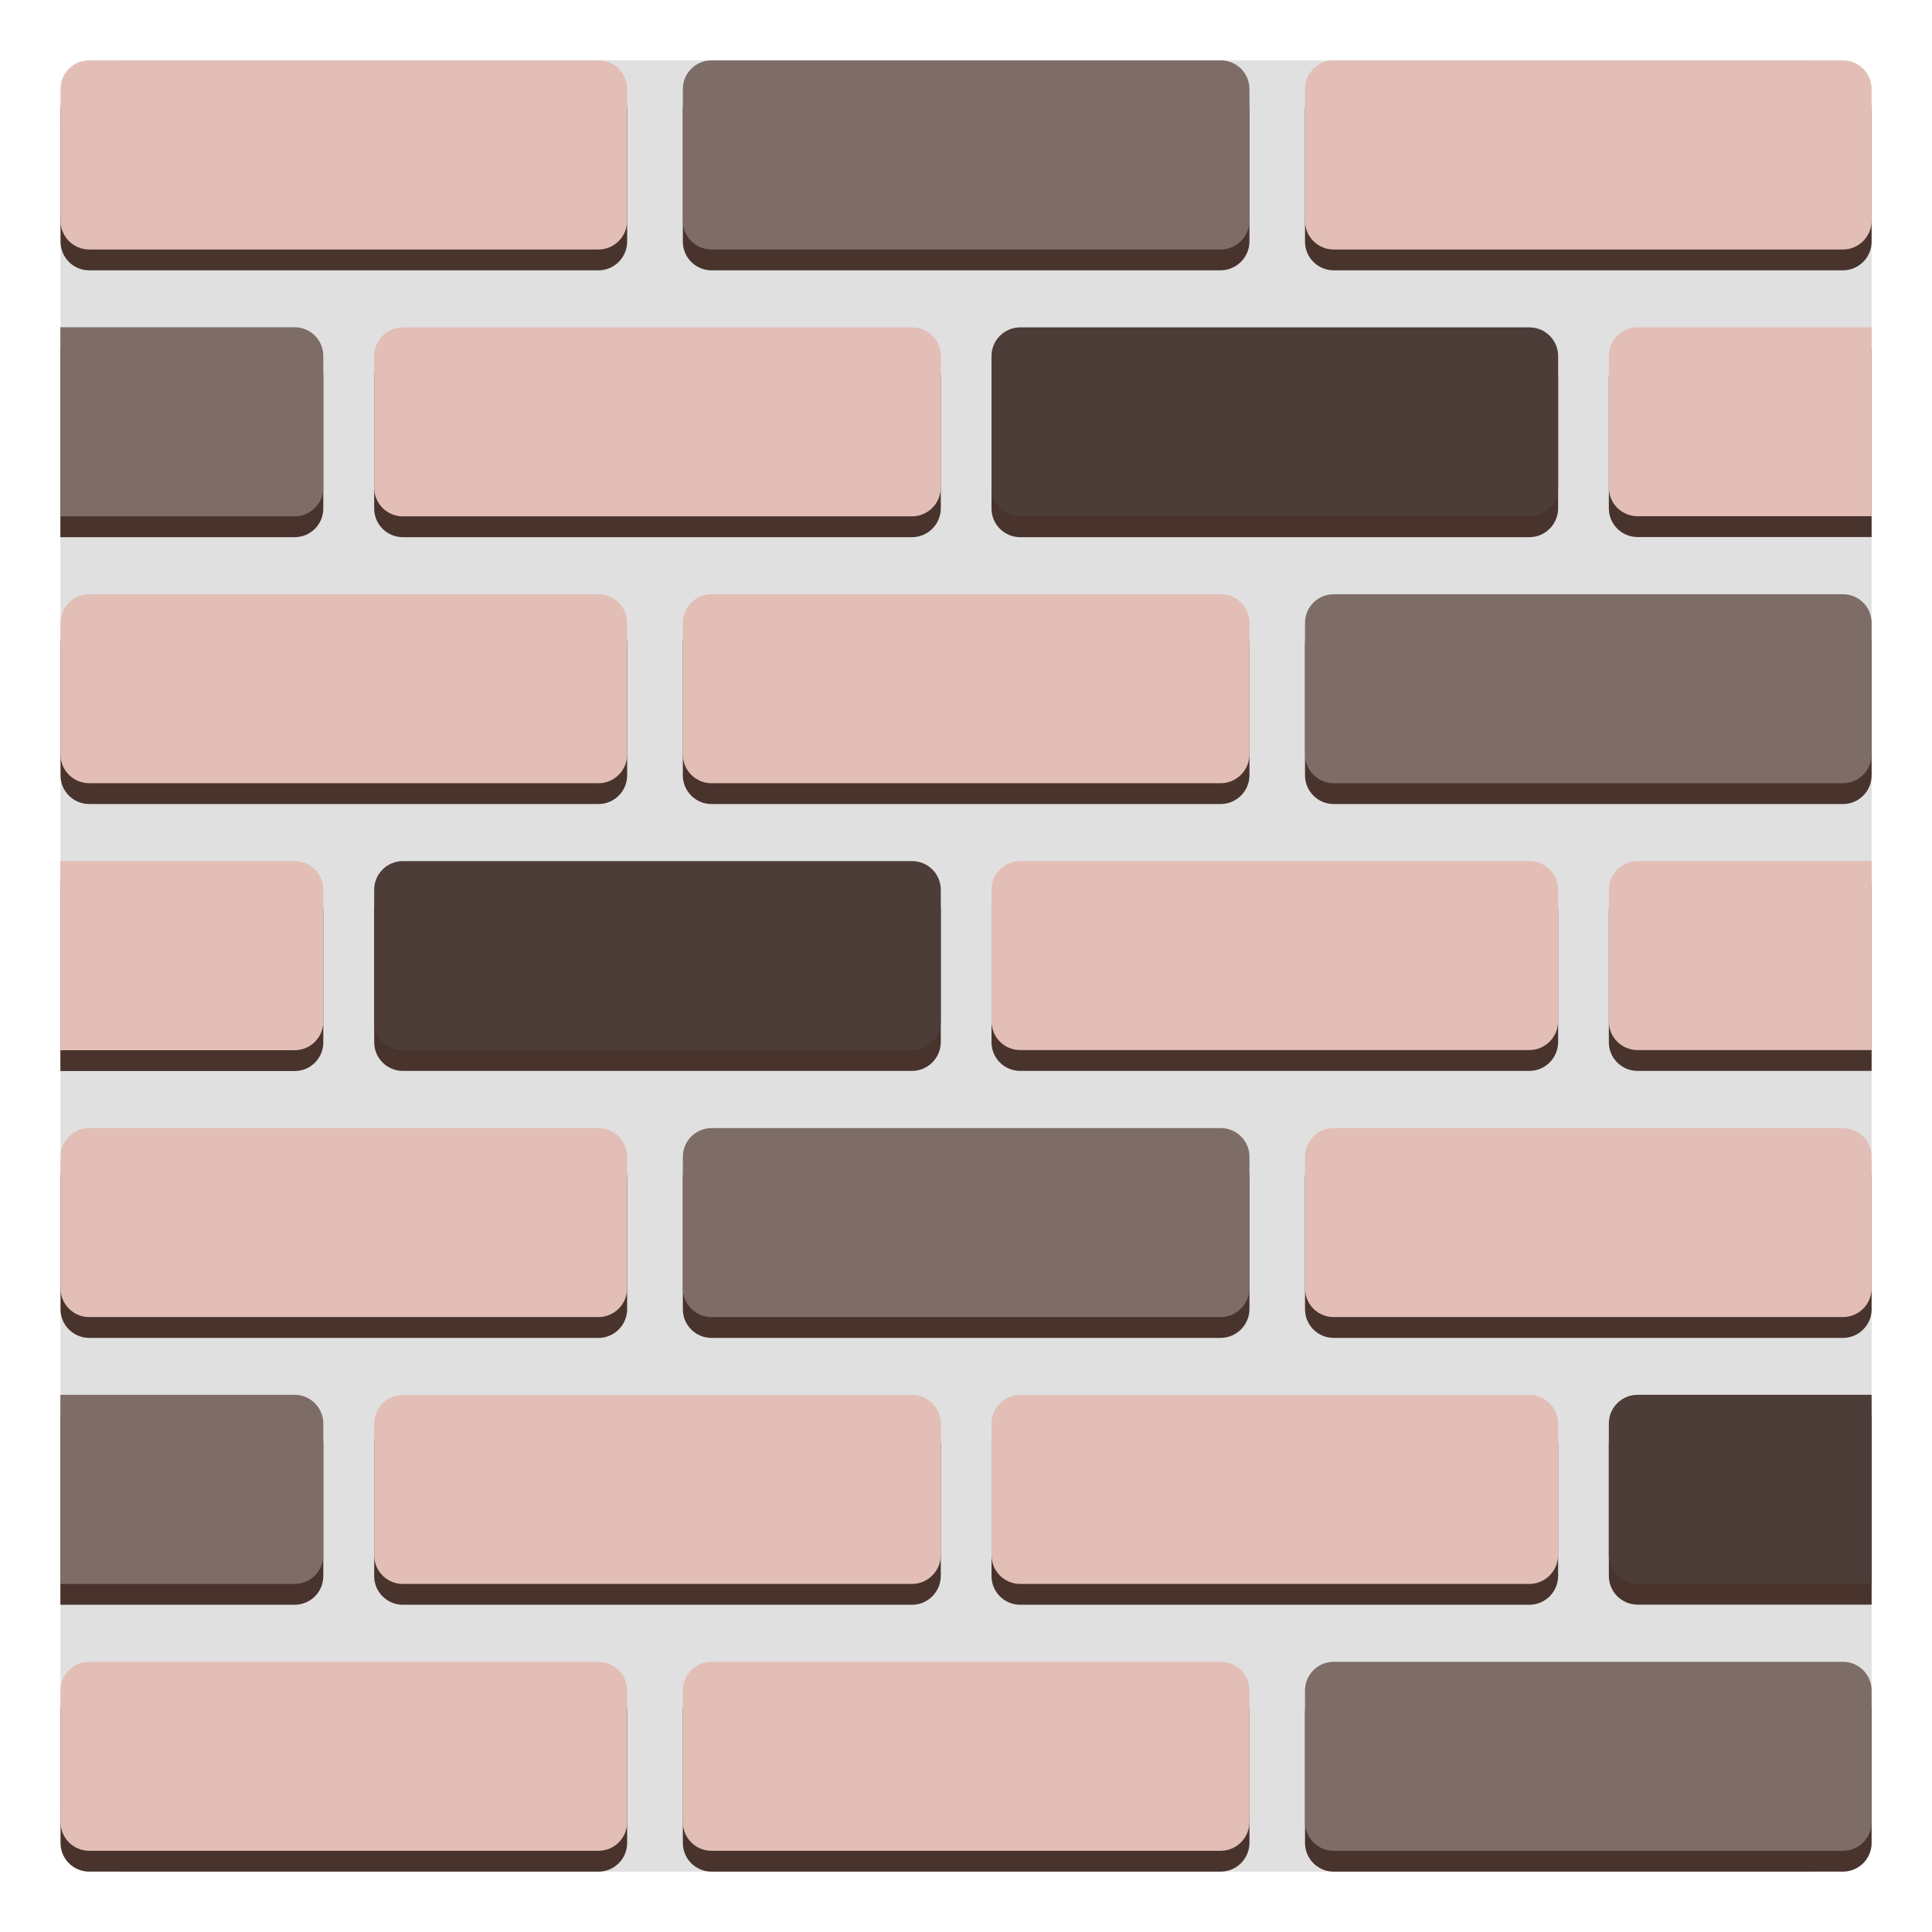
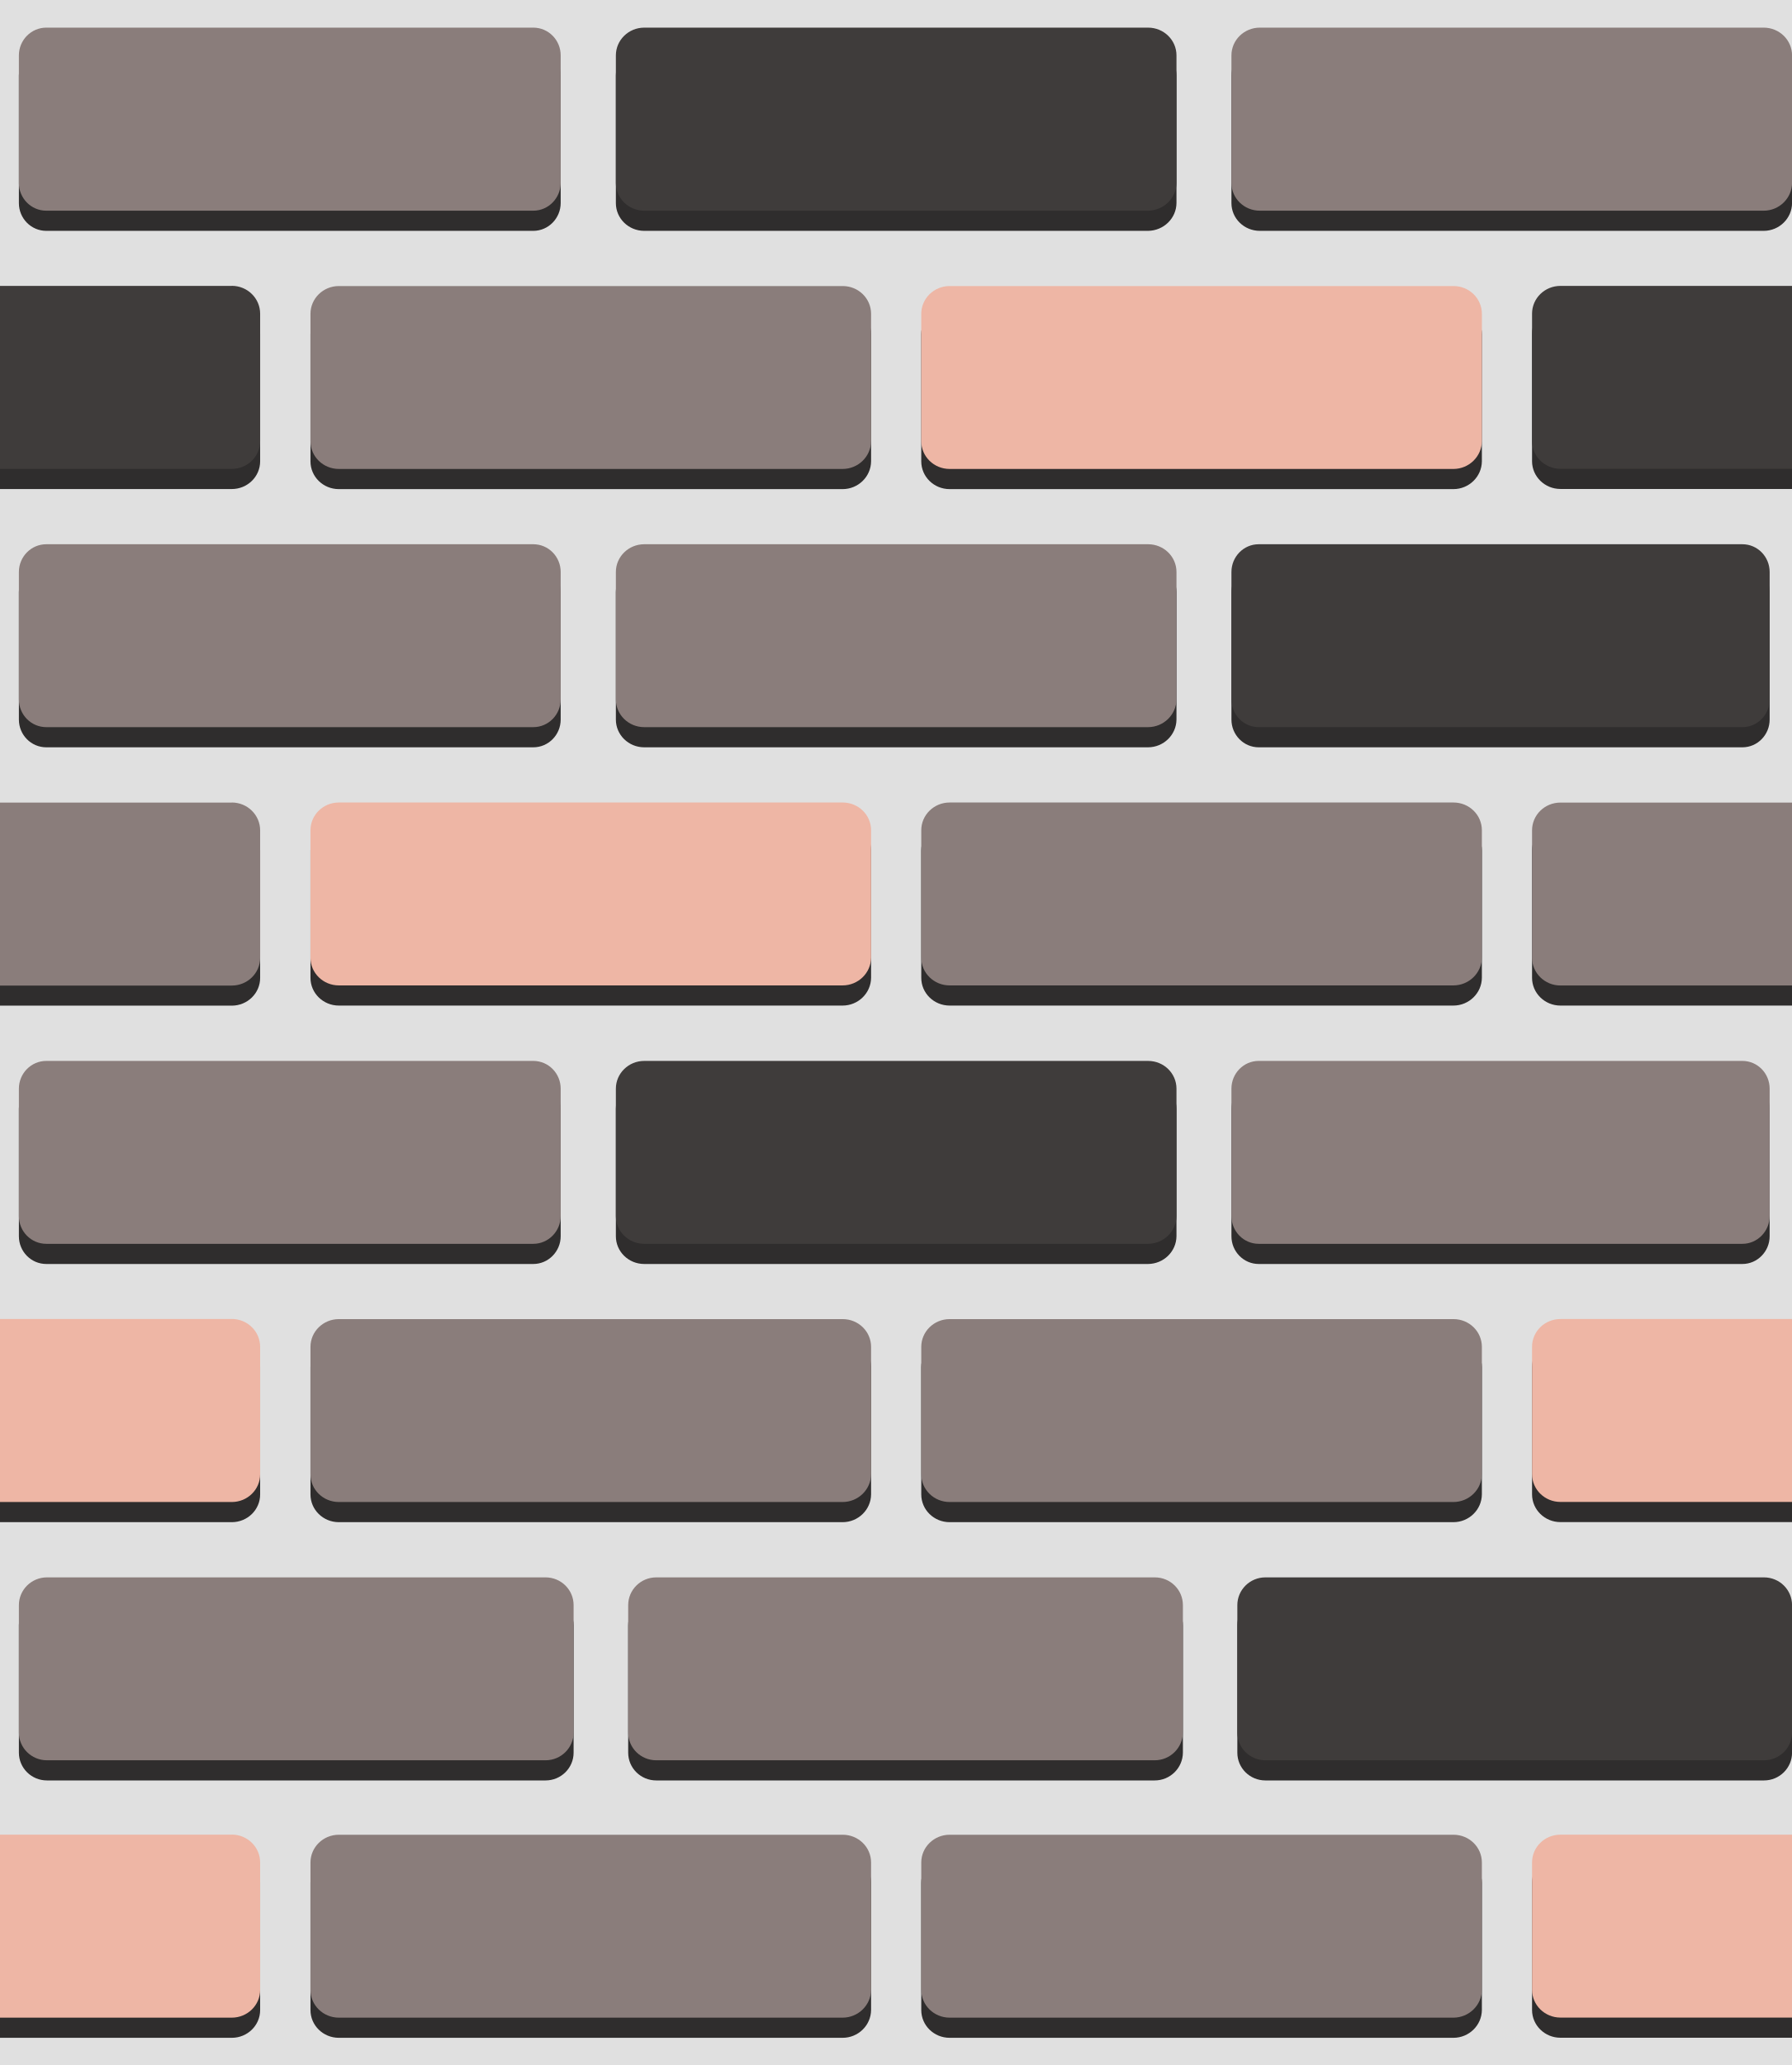
- <svg xmlns="http://www.w3.org/2000/svg" width="256px" height="256px" viewBox="0 0 128 128" aria-hidden="true" role="img" class="iconify iconify--noto" preserveAspectRatio="xMidYMid meet" fill="#000000" stroke="#000000" stroke-width="0.001">
-   <g id="SVGRepo_bgCarrier" stroke-width="0" />
-   <g id="SVGRepo_tracerCarrier" stroke-linecap="round" stroke-linejoin="round" stroke="#CCCCCC" stroke-width="1.536" />
-   <g id="SVGRepo_iconCarrier">
-     <path d="M119.56 124H8.45c-2.45 0-4.44-1.99-4.44-4.44V8.44C4.01 5.99 6 4 8.45 4h111.11c2.45 0 4.44 1.99 4.44 4.44v111.12c0 2.45-1.99 4.44-4.44 4.44z" fill="#e0e0e0"> </path>
-     <g fill="#49332d">
-       <path d="M39.65 17.91H5.91a1.9 1.9 0 0 1-1.9-1.9V7.28c0-1.05.85-1.9 1.9-1.9h33.74c1.05 0 1.9.85 1.9 1.9V16c0 1.05-.85 1.91-1.9 1.91z"> </path>
-       <path d="M80.87 17.91H47.14a1.9 1.9 0 0 1-1.9-1.9V7.28c0-1.05.85-1.9 1.9-1.9h33.74c1.05 0 1.9.85 1.9 1.9V16a1.923 1.923 0 0 1-1.91 1.91z"> </path>
-       <path d="M122.1 17.91H88.36a1.9 1.9 0 0 1-1.9-1.9V7.28c0-1.05.85-1.9 1.9-1.9h33.74c1.05 0 1.9.85 1.9 1.9V16c0 1.05-.85 1.91-1.9 1.91z"> </path>
-     </g>
-     <g fill="#49332d">
-       <path d="M39.65 53.27H5.91a1.9 1.9 0 0 1-1.9-1.9v-8.72c0-1.05.85-1.9 1.9-1.9h33.74c1.05 0 1.9.85 1.9 1.9v8.72a1.9 1.9 0 0 1-1.9 1.9z"> </path>
-       <path d="M80.87 53.27H47.14a1.9 1.9 0 0 1-1.9-1.9v-8.72c0-1.05.85-1.9 1.9-1.9h33.74c1.05 0 1.9.85 1.9 1.9v8.72c-.01 1.05-.86 1.9-1.91 1.9z"> </path>
-       <path d="M122.1 53.27H88.36a1.9 1.9 0 0 1-1.9-1.9v-8.72c0-1.05.85-1.9 1.9-1.9h33.74c1.05 0 1.9.85 1.9 1.9v8.72a1.9 1.9 0 0 1-1.9 1.9z"> </path>
-     </g>
-     <g fill="#49332d">
-       <path d="M39.65 88.64H5.91a1.9 1.9 0 0 1-1.9-1.9v-8.72c0-1.05.85-1.9 1.9-1.9h33.74c1.05 0 1.9.85 1.9 1.9v8.72c0 1.04-.85 1.9-1.9 1.9z"> </path>
-       <path d="M80.87 88.64H47.14a1.9 1.9 0 0 1-1.9-1.9v-8.72c0-1.05.85-1.9 1.9-1.9h33.74c1.05 0 1.9.85 1.9 1.9v8.72a1.92 1.92 0 0 1-1.91 1.9z"> </path>
-       <path d="M122.1 88.64H88.36a1.9 1.9 0 0 1-1.9-1.9v-8.72c0-1.05.85-1.9 1.9-1.9h33.74c1.05 0 1.9.85 1.9 1.9v8.72c0 1.04-.85 1.9-1.9 1.9z"> </path>
-     </g>
-     <g fill="#49332d">
-       <path d="M39.65 124H5.91a1.9 1.9 0 0 1-1.9-1.9v-8.72c0-1.05.85-1.9 1.9-1.9h33.74c1.05 0 1.9.85 1.9 1.9v8.72a1.9 1.9 0 0 1-1.9 1.9z"> </path>
-       <path d="M80.87 124H47.14a1.9 1.9 0 0 1-1.9-1.9v-8.72c0-1.05.85-1.9 1.9-1.9h33.74c1.05 0 1.9.85 1.9 1.9v8.72c-.01 1.05-.86 1.9-1.91 1.9z"> </path>
-       <path d="M122.1 124H88.36a1.9 1.9 0 0 1-1.9-1.9v-8.72c0-1.05.85-1.9 1.9-1.9h33.74c1.05 0 1.9.85 1.9 1.9v8.72a1.9 1.9 0 0 1-1.9 1.9z"> </path>
-     </g>
-     <g fill="#49332d">
-       <path d="M19.52 23.06H4v12.53h15.52a1.9 1.9 0 0 0 1.9-1.9v-8.72c0-1.06-.85-1.91-1.9-1.91z"> </path>
-       <path d="M60.42 35.59H26.69a1.9 1.9 0 0 1-1.9-1.9v-8.72c0-1.05.85-1.9 1.9-1.9h33.74c1.05 0 1.9.85 1.9 1.9v8.72c-.01 1.05-.86 1.9-1.91 1.9z"> </path>
-       <path d="M101.32 35.59H67.59a1.9 1.9 0 0 1-1.9-1.9v-8.72c0-1.05.85-1.9 1.9-1.9h33.74c1.05 0 1.9.85 1.9 1.9v8.72c-.01 1.05-.86 1.9-1.91 1.9z"> </path>
-       <path d="M108.49 23.06a1.9 1.9 0 0 0-1.9 1.9v8.72c0 1.05.85 1.9 1.9 1.9H124V23.06h-15.51z"> </path>
-     </g>
-     <g fill="#49332d">
-       <path d="M19.52 58.43H4v12.53h15.52a1.9 1.9 0 0 0 1.9-1.9v-8.72c0-1.06-.85-1.91-1.9-1.91z"> </path>
-       <path d="M60.42 70.95H26.69a1.9 1.9 0 0 1-1.9-1.9v-8.72c0-1.05.85-1.9 1.9-1.9h33.74c1.05 0 1.9.85 1.9 1.9v8.72c-.01 1.05-.86 1.9-1.91 1.9z"> </path>
-       <path d="M101.32 70.95H67.59a1.9 1.9 0 0 1-1.9-1.9v-8.72c0-1.05.85-1.9 1.9-1.9h33.74c1.05 0 1.9.85 1.9 1.9v8.72c-.01 1.05-.86 1.9-1.91 1.9z"> </path>
-       <path d="M108.49 58.43a1.9 1.9 0 0 0-1.9 1.9v8.72c0 1.05.85 1.9 1.9 1.9H124V58.43h-15.51z"> </path>
-     </g>
-     <g fill="#49332d">
-       <path d="M19.52 93.79H4v12.53h15.52a1.9 1.9 0 0 0 1.9-1.9V95.7c0-1.06-.85-1.91-1.9-1.91z"> </path>
-       <path d="M60.42 106.32H26.69a1.9 1.9 0 0 1-1.9-1.9V95.7c0-1.05.85-1.9 1.9-1.9h33.74c1.05 0 1.9.85 1.9 1.9v8.72c-.01 1.05-.86 1.9-1.91 1.9z"> </path>
-       <path d="M101.32 106.32H67.59a1.9 1.9 0 0 1-1.9-1.9V95.7c0-1.05.85-1.9 1.9-1.9h33.74c1.05 0 1.9.85 1.9 1.9v8.72c-.01 1.05-.86 1.9-1.91 1.9z"> </path>
-       <path d="M108.49 93.79a1.9 1.9 0 0 0-1.9 1.9v8.72c0 1.05.85 1.9 1.9 1.9H124V93.79h-15.51z"> </path>
-     </g>
-     <g>
-       <path d="M39.65 16.53H5.91a1.9 1.9 0 0 1-1.9-1.9V5.9c0-1.05.85-1.9 1.9-1.9h33.74c1.05 0 1.9.85 1.9 1.9v8.72c0 1.05-.85 1.91-1.9 1.91z" fill="#e2beb6"> </path>
-       <path d="M80.87 16.53H47.14a1.9 1.9 0 0 1-1.9-1.9V5.9c0-1.05.85-1.9 1.9-1.9h33.74c1.05 0 1.9.85 1.9 1.9v8.72a1.923 1.923 0 0 1-1.91 1.91z" fill="#7e6d67"> </path>
-       <path d="M122.1 16.53H88.36a1.9 1.9 0 0 1-1.9-1.9V5.9c0-1.05.85-1.9 1.9-1.9h33.74c1.05 0 1.9.85 1.9 1.9v8.72c0 1.05-.85 1.91-1.9 1.91z" fill="#e2beb6"> </path>
-       <path d="M39.65 51.89H5.91a1.9 1.9 0 0 1-1.9-1.9v-8.72c0-1.05.85-1.9 1.9-1.9h33.74c1.05 0 1.9.85 1.9 1.9v8.72a1.9 1.9 0 0 1-1.9 1.9z" fill="#e2beb6"> </path>
-       <path d="M80.87 51.89H47.14a1.9 1.9 0 0 1-1.9-1.9v-8.72c0-1.05.85-1.9 1.9-1.9h33.74c1.05 0 1.9.85 1.9 1.9v8.72c-.01 1.05-.86 1.9-1.91 1.9z" fill="#e2beb6"> </path>
-       <path d="M122.1 51.89H88.36a1.9 1.9 0 0 1-1.9-1.9v-8.72c0-1.05.85-1.9 1.9-1.9h33.74c1.05 0 1.9.85 1.9 1.9v8.72a1.9 1.9 0 0 1-1.9 1.9z" fill="#7e6d67"> </path>
-       <path d="M39.65 87.26H5.91a1.9 1.9 0 0 1-1.9-1.9v-8.72c0-1.05.85-1.9 1.9-1.9h33.74c1.05 0 1.9.85 1.9 1.9v8.72c0 1.04-.85 1.9-1.9 1.9z" fill="#e2beb6"> </path>
-       <path d="M80.87 87.26H47.14a1.9 1.9 0 0 1-1.9-1.9v-8.72c0-1.05.85-1.9 1.9-1.9h33.74c1.05 0 1.9.85 1.9 1.9v8.72a1.92 1.92 0 0 1-1.91 1.9z" fill="#7e6d67"> </path>
-       <path d="M122.1 87.26H88.36a1.9 1.9 0 0 1-1.9-1.9v-8.72c0-1.05.85-1.9 1.9-1.9h33.74c1.05 0 1.9.85 1.9 1.9v8.72c0 1.04-.85 1.9-1.9 1.9z" fill="#e2beb6"> </path>
-       <g>
-         <path d="M39.65 122.62H5.91a1.9 1.9 0 0 1-1.9-1.9V112c0-1.05.85-1.9 1.9-1.9h33.74c1.05 0 1.9.85 1.9 1.9v8.72a1.9 1.9 0 0 1-1.9 1.9z" fill="#e2beb6"> </path>
-         <path d="M80.87 122.62H47.14a1.9 1.9 0 0 1-1.9-1.9V112c0-1.05.85-1.9 1.9-1.9h33.74c1.05 0 1.9.85 1.9 1.9v8.72c-.01 1.05-.86 1.9-1.91 1.9z" fill="#e2beb6"> </path>
-         <path d="M122.1 122.62H88.36a1.9 1.9 0 0 1-1.9-1.9V112c0-1.05.85-1.9 1.9-1.9h33.74c1.05 0 1.9.85 1.9 1.9v8.72a1.9 1.9 0 0 1-1.9 1.9z" fill="#7e6d67"> </path>
-       </g>
-       <g>
-         <path d="M19.52 21.68H4v12.53h15.52a1.9 1.9 0 0 0 1.9-1.9v-8.72c0-1.06-.85-1.91-1.9-1.91z" fill="#7e6d67"> </path>
-         <path d="M60.42 34.21H26.69a1.9 1.9 0 0 1-1.9-1.9v-8.72c0-1.05.85-1.9 1.9-1.9h33.74c1.05 0 1.9.85 1.9 1.9v8.72c-.01 1.05-.86 1.9-1.91 1.9z" fill="#e2beb6"> </path>
-         <path d="M101.32 34.21H67.59a1.9 1.9 0 0 1-1.9-1.9v-8.72c0-1.05.85-1.9 1.9-1.9h33.74c1.05 0 1.9.85 1.9 1.9v8.72c-.01 1.05-.86 1.9-1.91 1.9z" fill="#4d3d38"> </path>
-         <path d="M108.49 21.68a1.9 1.9 0 0 0-1.9 1.9v8.72c0 1.05.85 1.9 1.9 1.9H124V21.68h-15.51z" fill="#e2beb6"> </path>
-       </g>
-       <g>
-         <path d="M19.52 57.05H4v12.53h15.52a1.9 1.9 0 0 0 1.9-1.9v-8.72c0-1.06-.85-1.91-1.9-1.91z" fill="#e2beb6"> </path>
-         <path d="M60.42 69.57H26.69a1.9 1.9 0 0 1-1.9-1.9v-8.72c0-1.05.85-1.9 1.9-1.9h33.74c1.05 0 1.9.85 1.9 1.9v8.72c-.01 1.05-.86 1.9-1.91 1.9z" fill="#4d3d38"> </path>
-         <path d="M101.32 69.57H67.59a1.9 1.9 0 0 1-1.9-1.9v-8.72c0-1.05.85-1.9 1.9-1.9h33.74c1.05 0 1.9.85 1.9 1.9v8.72c-.01 1.05-.86 1.9-1.91 1.9z" fill="#e2beb6"> </path>
-         <path d="M108.49 57.05a1.9 1.9 0 0 0-1.9 1.9v8.72c0 1.05.85 1.9 1.9 1.9H124V57.05h-15.51z" fill="#e2beb6"> </path>
-       </g>
-       <g>
-         <path d="M19.52 92.41H4v12.53h15.52a1.9 1.9 0 0 0 1.9-1.9v-8.72c0-1.06-.85-1.91-1.9-1.91z" fill="#7e6d67"> </path>
-         <path d="M60.42 104.94H26.69a1.9 1.9 0 0 1-1.9-1.9v-8.72c0-1.05.85-1.9 1.9-1.9h33.74c1.05 0 1.9.85 1.9 1.9v8.72c-.01 1.05-.86 1.9-1.91 1.9z" fill="#e2beb6"> </path>
-         <path d="M101.32 104.94H67.59a1.9 1.9 0 0 1-1.9-1.9v-8.72c0-1.05.85-1.9 1.9-1.9h33.74c1.05 0 1.9.85 1.9 1.9v8.72c-.01 1.05-.86 1.9-1.91 1.9z" fill="#e2beb6"> </path>
-         <path d="M108.49 92.41a1.9 1.9 0 0 0-1.9 1.9v8.72c0 1.05.85 1.9 1.9 1.9H124V92.41h-15.51z" fill="#4d3d38"> </path>
-       </g>
-     </g>
-   </g>
+ <svg xmlns="http://www.w3.org/2000/svg" id="_Шар_1" viewBox="0 0 239.97 276.49">
+   <defs>
+     <style>.cls-1{fill:#3f3c3b;}.cls-1,.cls-2,.cls-3,.cls-4,.cls-5{stroke:#000;stroke-miterlimit:8;stroke-width:0px;}.cls-2{fill:#8a7d7b;}.cls-3{fill:#eeb6a5;}.cls-4{fill:#e0e0e0;}.cls-5{fill:#2f2d2d;}</style>
+   </defs>
+   <rect class="cls-4" width="240" height="276.49" />
+   <path class="cls-5" d="M71.43,30.91H6.2c-2.03,0-3.67-1.66-3.67-3.72V10.12c0-2.05,1.64-3.72,3.67-3.72h65.22c2.03,0,3.67,1.66,3.67,3.72v17.05c0,2.05-1.64,3.74-3.67,3.74Z" />
+   <path class="cls-5" d="M153.74,30.91h-67.46c-2.1,0-3.8-1.66-3.8-3.72h0V10.12c0-2.05,1.7-3.72,3.8-3.72h67.48c2.1,0,3.8,1.66,3.8,3.72v17.05c-.01,2.06-1.72,3.72-3.82,3.74Z" />
+   <path class="cls-5" d="M236.2,30.91h-67.48c-2.1,0-3.8-1.66-3.8-3.72h0V10.12c0-2.05,1.7-3.72,3.8-3.72h67.48c2.1,0,3.8,1.66,3.8,3.72v17.05c0,2.05-1.7,3.74-3.8,3.74h0Z" />
+   <path class="cls-5" d="M71.43,100.06H6.2c-2.03,0-3.67-1.66-3.67-3.72h0v-17.05c0-2.05,1.64-3.72,3.67-3.72h65.22c2.03,0,3.67,1.66,3.67,3.72v17.05c0,2.05-1.64,3.72-3.67,3.72h0Z" />
+   <path class="cls-5" d="M153.74,100.06h-67.46c-2.1,0-3.8-1.66-3.8-3.72h0v-17.05c0-2.05,1.7-3.72,3.8-3.72h67.48c2.1,0,3.8,1.66,3.8,3.72v17.05c-.02,2.05-1.72,3.72-3.82,3.72Z" />
+   <path class="cls-5" d="M233.35,100.06h-64.78c-2.01,0-3.65-1.66-3.65-3.72h0v-17.05c0-2.05,1.63-3.72,3.65-3.72h64.78c2.02,0,3.65,1.66,3.65,3.72v17.05c0,2.05-1.63,3.72-3.65,3.72h0Z" />
+   <path class="cls-5" d="M71.43,169.24H6.2c-2.03,0-3.67-1.66-3.67-3.72h0v-17.05c0-2.05,1.64-3.72,3.67-3.72h65.22c2.03,0,3.67,1.66,3.67,3.72v17.05c0,2.03-1.64,3.72-3.67,3.72Z" />
+   <path class="cls-5" d="M153.74,169.24h-67.46c-2.1,0-3.8-1.66-3.8-3.72h0v-17.05c0-2.05,1.7-3.72,3.8-3.72h67.48c2.1,0,3.8,1.66,3.8,3.72v17.05c-.02,2.05-1.72,3.71-3.82,3.72Z" />
+   <path class="cls-5" d="M233.35,169.24h-64.78c-2.01,0-3.65-1.66-3.65-3.72h0v-17.05c0-2.05,1.63-3.72,3.65-3.72h64.78c2.02,0,3.65,1.66,3.65,3.72v17.05c0,2.03-1.63,3.72-3.65,3.72h0Z" />
+   <path class="cls-5" d="M73.07,238.39H6.29c-2.08,0-3.76-1.66-3.76-3.72h0v-17.05c0-2.05,1.68-3.72,3.76-3.72h66.77c2.08,0,3.76,1.66,3.76,3.72v17.05c0,2.05-1.68,3.72-3.76,3.72h0Z" />
+   <path class="cls-5" d="M154.64,238.39h-66.75c-2.08,0-3.76-1.66-3.76-3.72h0v-17.05c0-2.05,1.68-3.72,3.76-3.72h66.77c2.08,0,3.76,1.66,3.76,3.72v17.05c-.02,2.05-1.7,3.72-3.78,3.72Z" />
+   <path class="cls-5" d="M236.24,238.39h-66.77c-2.08,0-3.76-1.66-3.76-3.72h0v-17.05c0-2.05,1.68-3.72,3.76-3.72h66.77c2.08,0,3.76,1.66,3.76,3.72v17.05c0,2.05-1.68,3.72-3.76,3.72h0Z" />
+   <path class="cls-5" d="M31.04,40.98H0v24.5h31.04c2.1,0,3.8-1.66,3.8-3.72h0v-17.05c0-2.07-1.7-3.74-3.8-3.74Z" />
+   <path class="cls-5" d="M112.84,65.49H45.38c-2.1,0-3.8-1.66-3.8-3.72h0v-17.05c0-2.05,1.7-3.72,3.8-3.72h67.48c2.1,0,3.8,1.66,3.8,3.72v17.05c-.02,2.05-1.72,3.72-3.82,3.72Z" />
+   <path class="cls-5" d="M194.64,65.49h-67.46c-2.1,0-3.8-1.66-3.8-3.72h0v-17.05c0-2.05,1.7-3.72,3.8-3.72h67.48c2.1,0,3.8,1.66,3.8,3.72v17.05c-.02,2.05-1.72,3.72-3.82,3.72Z" />
+   <path class="cls-5" d="M208.98,40.98c-2.1,0-3.8,1.66-3.8,3.72h0v17.05c0,2.05,1.7,3.72,3.8,3.72h31.02v-24.49h-31.02Z" />
+   <path class="cls-5" d="M31.04,110.15H0v24.5h31.04c2.1,0,3.8-1.66,3.8-3.72h0v-17.05c0-2.07-1.7-3.74-3.8-3.74Z" />
+   <path class="cls-5" d="M112.84,134.64H45.38c-2.1,0-3.8-1.66-3.8-3.72h0v-17.05c0-2.05,1.7-3.72,3.8-3.72h67.48c2.1,0,3.8,1.66,3.8,3.72v17.05c-.02,2.05-1.72,3.72-3.82,3.72Z" />
+   <path class="cls-5" d="M194.64,134.64h-67.46c-2.1,0-3.8-1.66-3.8-3.72h0v-17.05c0-2.05,1.7-3.72,3.8-3.72h67.48c2.1,0,3.8,1.66,3.8,3.72v17.05c-.02,2.05-1.72,3.72-3.82,3.72Z" />
+   <path class="cls-5" d="M208.98,110.15c-2.1,0-3.8,1.66-3.8,3.72h0v17.05c0,2.05,1.7,3.72,3.8,3.72h31.02v-24.49h-31.02Z" />
+   <path class="cls-5" d="M31.04,179.31H0v24.5h31.04c2.1,0,3.8-1.66,3.8-3.72h0v-17.05c0-2.07-1.7-3.74-3.8-3.74h0Z" />
+   <path class="cls-5" d="M112.84,203.81H45.38c-2.1,0-3.8-1.66-3.8-3.72h0v-17.05c0-2.05,1.7-3.72,3.8-3.72h67.48c2.1,0,3.8,1.66,3.8,3.72v17.05c-.02,2.05-1.72,3.72-3.82,3.72Z" />
+   <path class="cls-5" d="M194.64,203.81h-67.46c-2.1,0-3.8-1.66-3.8-3.72h0v-17.05c0-2.05,1.7-3.72,3.8-3.72h67.48c2.1,0,3.8,1.66,3.8,3.72v17.05c-.02,2.05-1.72,3.72-3.82,3.72Z" />
+   <path class="cls-5" d="M208.98,179.31c-2.1,0-3.8,1.66-3.8,3.72h0v17.05c0,2.05,1.7,3.72,3.8,3.72h31.02v-24.49h-31.02Z" />
+   <path class="cls-2" d="M71.43,28.21H6.2c-2.03,0-3.67-1.66-3.67-3.72V7.42c0-2.05,1.64-3.72,3.67-3.72h65.22c2.03,0,3.67,1.66,3.67,3.72v17.05c0,2.05-1.64,3.74-3.67,3.74Z" />
+   <path class="cls-1" d="M153.74,28.21h-67.46c-2.1,0-3.8-1.66-3.8-3.72h0V7.42c0-2.05,1.7-3.72,3.8-3.72h67.48c2.1,0,3.8,1.66,3.8,3.72v17.05c-.01,2.06-1.72,3.72-3.82,3.74Z" />
+   <path class="cls-2" d="M236.2,28.21h-67.48c-2.1,0-3.8-1.66-3.8-3.72h0V7.42c0-2.05,1.7-3.72,3.8-3.72h67.48c2.1,0,3.8,1.66,3.8,3.72v17.05c0,2.05-1.7,3.74-3.8,3.74h0Z" />
+   <path class="cls-2" d="M71.43,97.36H6.2c-2.03,0-3.67-1.66-3.67-3.72h0v-17.05c0-2.05,1.64-3.72,3.67-3.72h65.22c2.03,0,3.67,1.66,3.67,3.72v17.05c0,2.05-1.64,3.72-3.67,3.72h0Z" />
+   <path class="cls-2" d="M153.74,97.36h-67.46c-2.1,0-3.8-1.66-3.8-3.72h0v-17.05c0-2.05,1.7-3.72,3.8-3.72h67.48c2.1,0,3.8,1.66,3.8,3.72v17.05c-.02,2.05-1.72,3.72-3.82,3.72Z" />
+   <path class="cls-1" d="M233.35,97.36h-64.78c-2.01,0-3.65-1.66-3.65-3.72h0v-17.05c0-2.05,1.63-3.72,3.65-3.72h64.78c2.02,0,3.65,1.66,3.65,3.72v17.05c0,2.05-1.63,3.72-3.65,3.72h0Z" />
+   <path class="cls-2" d="M71.43,166.54H6.2c-2.03,0-3.67-1.66-3.67-3.72h0v-17.05c0-2.05,1.64-3.72,3.67-3.72h65.22c2.03,0,3.67,1.66,3.67,3.72v17.05c0,2.03-1.64,3.72-3.67,3.72Z" />
+   <path class="cls-1" d="M153.74,166.54h-67.46c-2.1,0-3.8-1.66-3.8-3.72h0v-17.05c0-2.05,1.7-3.72,3.8-3.72h67.48c2.1,0,3.8,1.66,3.8,3.72v17.05c-.02,2.05-1.72,3.71-3.82,3.72Z" />
+   <path class="cls-2" d="M233.35,166.54h-64.78c-2.01,0-3.65-1.66-3.65-3.72h0v-17.05c0-2.05,1.63-3.72,3.65-3.72h64.78c2.02,0,3.65,1.66,3.65,3.72v17.05c0,2.03-1.63,3.72-3.65,3.72h0Z" />
+   <path class="cls-2" d="M73.07,235.69H6.29c-2.08,0-3.76-1.66-3.76-3.72h0v-17.05c0-2.05,1.68-3.72,3.76-3.72h66.77c2.08,0,3.76,1.66,3.76,3.72v17.05c0,2.05-1.68,3.72-3.76,3.72h0Z" />
+   <path class="cls-2" d="M154.64,235.69h-66.75c-2.08,0-3.76-1.66-3.76-3.72h0v-17.05c0-2.05,1.68-3.72,3.76-3.72h66.77c2.08,0,3.76,1.66,3.76,3.72v17.05c-.02,2.05-1.7,3.72-3.78,3.72Z" />
+   <path class="cls-1" d="M236.24,235.69h-66.77c-2.08,0-3.76-1.66-3.76-3.72h0v-17.05c0-2.05,1.68-3.72,3.76-3.72h66.77c2.08,0,3.76,1.66,3.76,3.72v17.05c0,2.05-1.68,3.72-3.76,3.72h0Z" />
+   <path class="cls-1" d="M31.04,38.28H0v24.5h31.04c2.1,0,3.8-1.66,3.8-3.72h0v-17.05c0-2.07-1.7-3.74-3.8-3.74Z" />
+   <path class="cls-2" d="M112.84,62.79H45.38c-2.1,0-3.8-1.66-3.8-3.72h0v-17.05c0-2.05,1.7-3.72,3.8-3.72h67.48c2.1,0,3.8,1.66,3.8,3.72v17.05c-.02,2.05-1.72,3.72-3.82,3.72Z" />
+   <path class="cls-3" d="M194.64,62.79h-67.46c-2.1,0-3.8-1.66-3.8-3.72h0v-17.05c0-2.05,1.7-3.72,3.8-3.72h67.48c2.1,0,3.8,1.66,3.8,3.72v17.05c-.02,2.05-1.72,3.72-3.82,3.72Z" />
+   <path class="cls-1" d="M208.98,38.28c-2.1,0-3.8,1.66-3.8,3.72h0v17.05c0,2.05,1.7,3.72,3.8,3.72h31.02v-24.49h-31.02Z" />
+   <path class="cls-2" d="M31.04,107.46H0v24.5h31.04c2.1,0,3.8-1.66,3.8-3.72h0v-17.05c0-2.07-1.7-3.74-3.8-3.74Z" />
+   <path class="cls-3" d="M112.84,131.94H45.38c-2.1,0-3.8-1.66-3.8-3.72h0v-17.05c0-2.05,1.7-3.72,3.8-3.72h67.48c2.1,0,3.8,1.66,3.8,3.72v17.05c-.02,2.05-1.72,3.72-3.82,3.72Z" />
+   <path class="cls-2" d="M194.64,131.94h-67.46c-2.1,0-3.8-1.66-3.8-3.72h0v-17.05c0-2.05,1.7-3.72,3.8-3.72h67.48c2.1,0,3.8,1.66,3.8,3.72v17.05c-.02,2.05-1.72,3.72-3.82,3.72Z" />
+   <path class="cls-2" d="M208.98,107.46c-2.1,0-3.8,1.66-3.8,3.72h0v17.05c0,2.05,1.7,3.72,3.8,3.72h31.02v-24.49h-31.02Z" />
+   <path class="cls-3" d="M31.04,176.61H0v24.5h31.04c2.1,0,3.8-1.66,3.8-3.72h0v-17.05c0-2.07-1.7-3.74-3.8-3.74h0Z" />
+   <path class="cls-2" d="M112.84,201.11H45.38c-2.1,0-3.8-1.66-3.8-3.72h0v-17.05c0-2.05,1.7-3.72,3.8-3.72h67.48c2.1,0,3.8,1.66,3.8,3.72v17.05c-.02,2.05-1.72,3.72-3.82,3.72Z" />
+   <path class="cls-2" d="M194.64,201.11h-67.46c-2.1,0-3.8-1.66-3.8-3.72h0v-17.05c0-2.05,1.7-3.72,3.8-3.72h67.48c2.1,0,3.8,1.66,3.8,3.72v17.05c-.02,2.05-1.72,3.72-3.82,3.72Z" />
+   <path class="cls-3" d="M208.98,176.61c-2.1,0-3.8,1.66-3.8,3.72h0v17.05c0,2.05,1.7,3.72,3.8,3.72h31.02v-24.49h-31.02Z" />
+   <path class="cls-5" d="M31.04,248.35H0v24.5h31.04c2.1,0,3.8-1.66,3.8-3.72h0v-17.05c0-2.07-1.7-3.74-3.8-3.74h0Z" />
+   <path class="cls-5" d="M112.84,272.85H45.38c-2.1,0-3.8-1.66-3.8-3.72h0v-17.05c0-2.05,1.7-3.72,3.8-3.72h67.48c2.1,0,3.8,1.66,3.8,3.72v17.05c-.02,2.05-1.72,3.72-3.82,3.72Z" />
+   <path class="cls-5" d="M194.64,272.85h-67.46c-2.1,0-3.8-1.66-3.8-3.72h0v-17.05c0-2.05,1.7-3.72,3.8-3.72h67.48c2.1,0,3.8,1.66,3.8,3.72v17.05c-.02,2.05-1.72,3.72-3.82,3.72Z" />
+   <path class="cls-5" d="M208.98,248.35c-2.1,0-3.8,1.66-3.8,3.72h0v17.05c0,2.05,1.7,3.72,3.8,3.72h31.02v-24.49h-31.02Z" />
+   <path class="cls-3" d="M31.04,245.65H0v24.5h31.04c2.1,0,3.8-1.66,3.8-3.72h0v-17.05c0-2.07-1.7-3.74-3.8-3.74h0Z" />
+   <path class="cls-2" d="M112.84,270.15H45.38c-2.1,0-3.8-1.66-3.8-3.72h0v-17.05c0-2.05,1.7-3.72,3.8-3.72h67.48c2.1,0,3.8,1.66,3.8,3.72v17.05c-.02,2.05-1.72,3.72-3.82,3.72Z" />
+   <path class="cls-2" d="M194.64,270.15h-67.46c-2.1,0-3.8-1.66-3.8-3.72h0v-17.05c0-2.05,1.7-3.72,3.8-3.72h67.48c2.1,0,3.8,1.66,3.8,3.72v17.05c-.02,2.05-1.72,3.72-3.82,3.72Z" />
+   <path class="cls-3" d="M208.98,245.65c-2.1,0-3.8,1.66-3.8,3.72h0v17.05c0,2.05,1.7,3.72,3.8,3.72h31.02v-24.49h-31.02Z" />
</svg>
